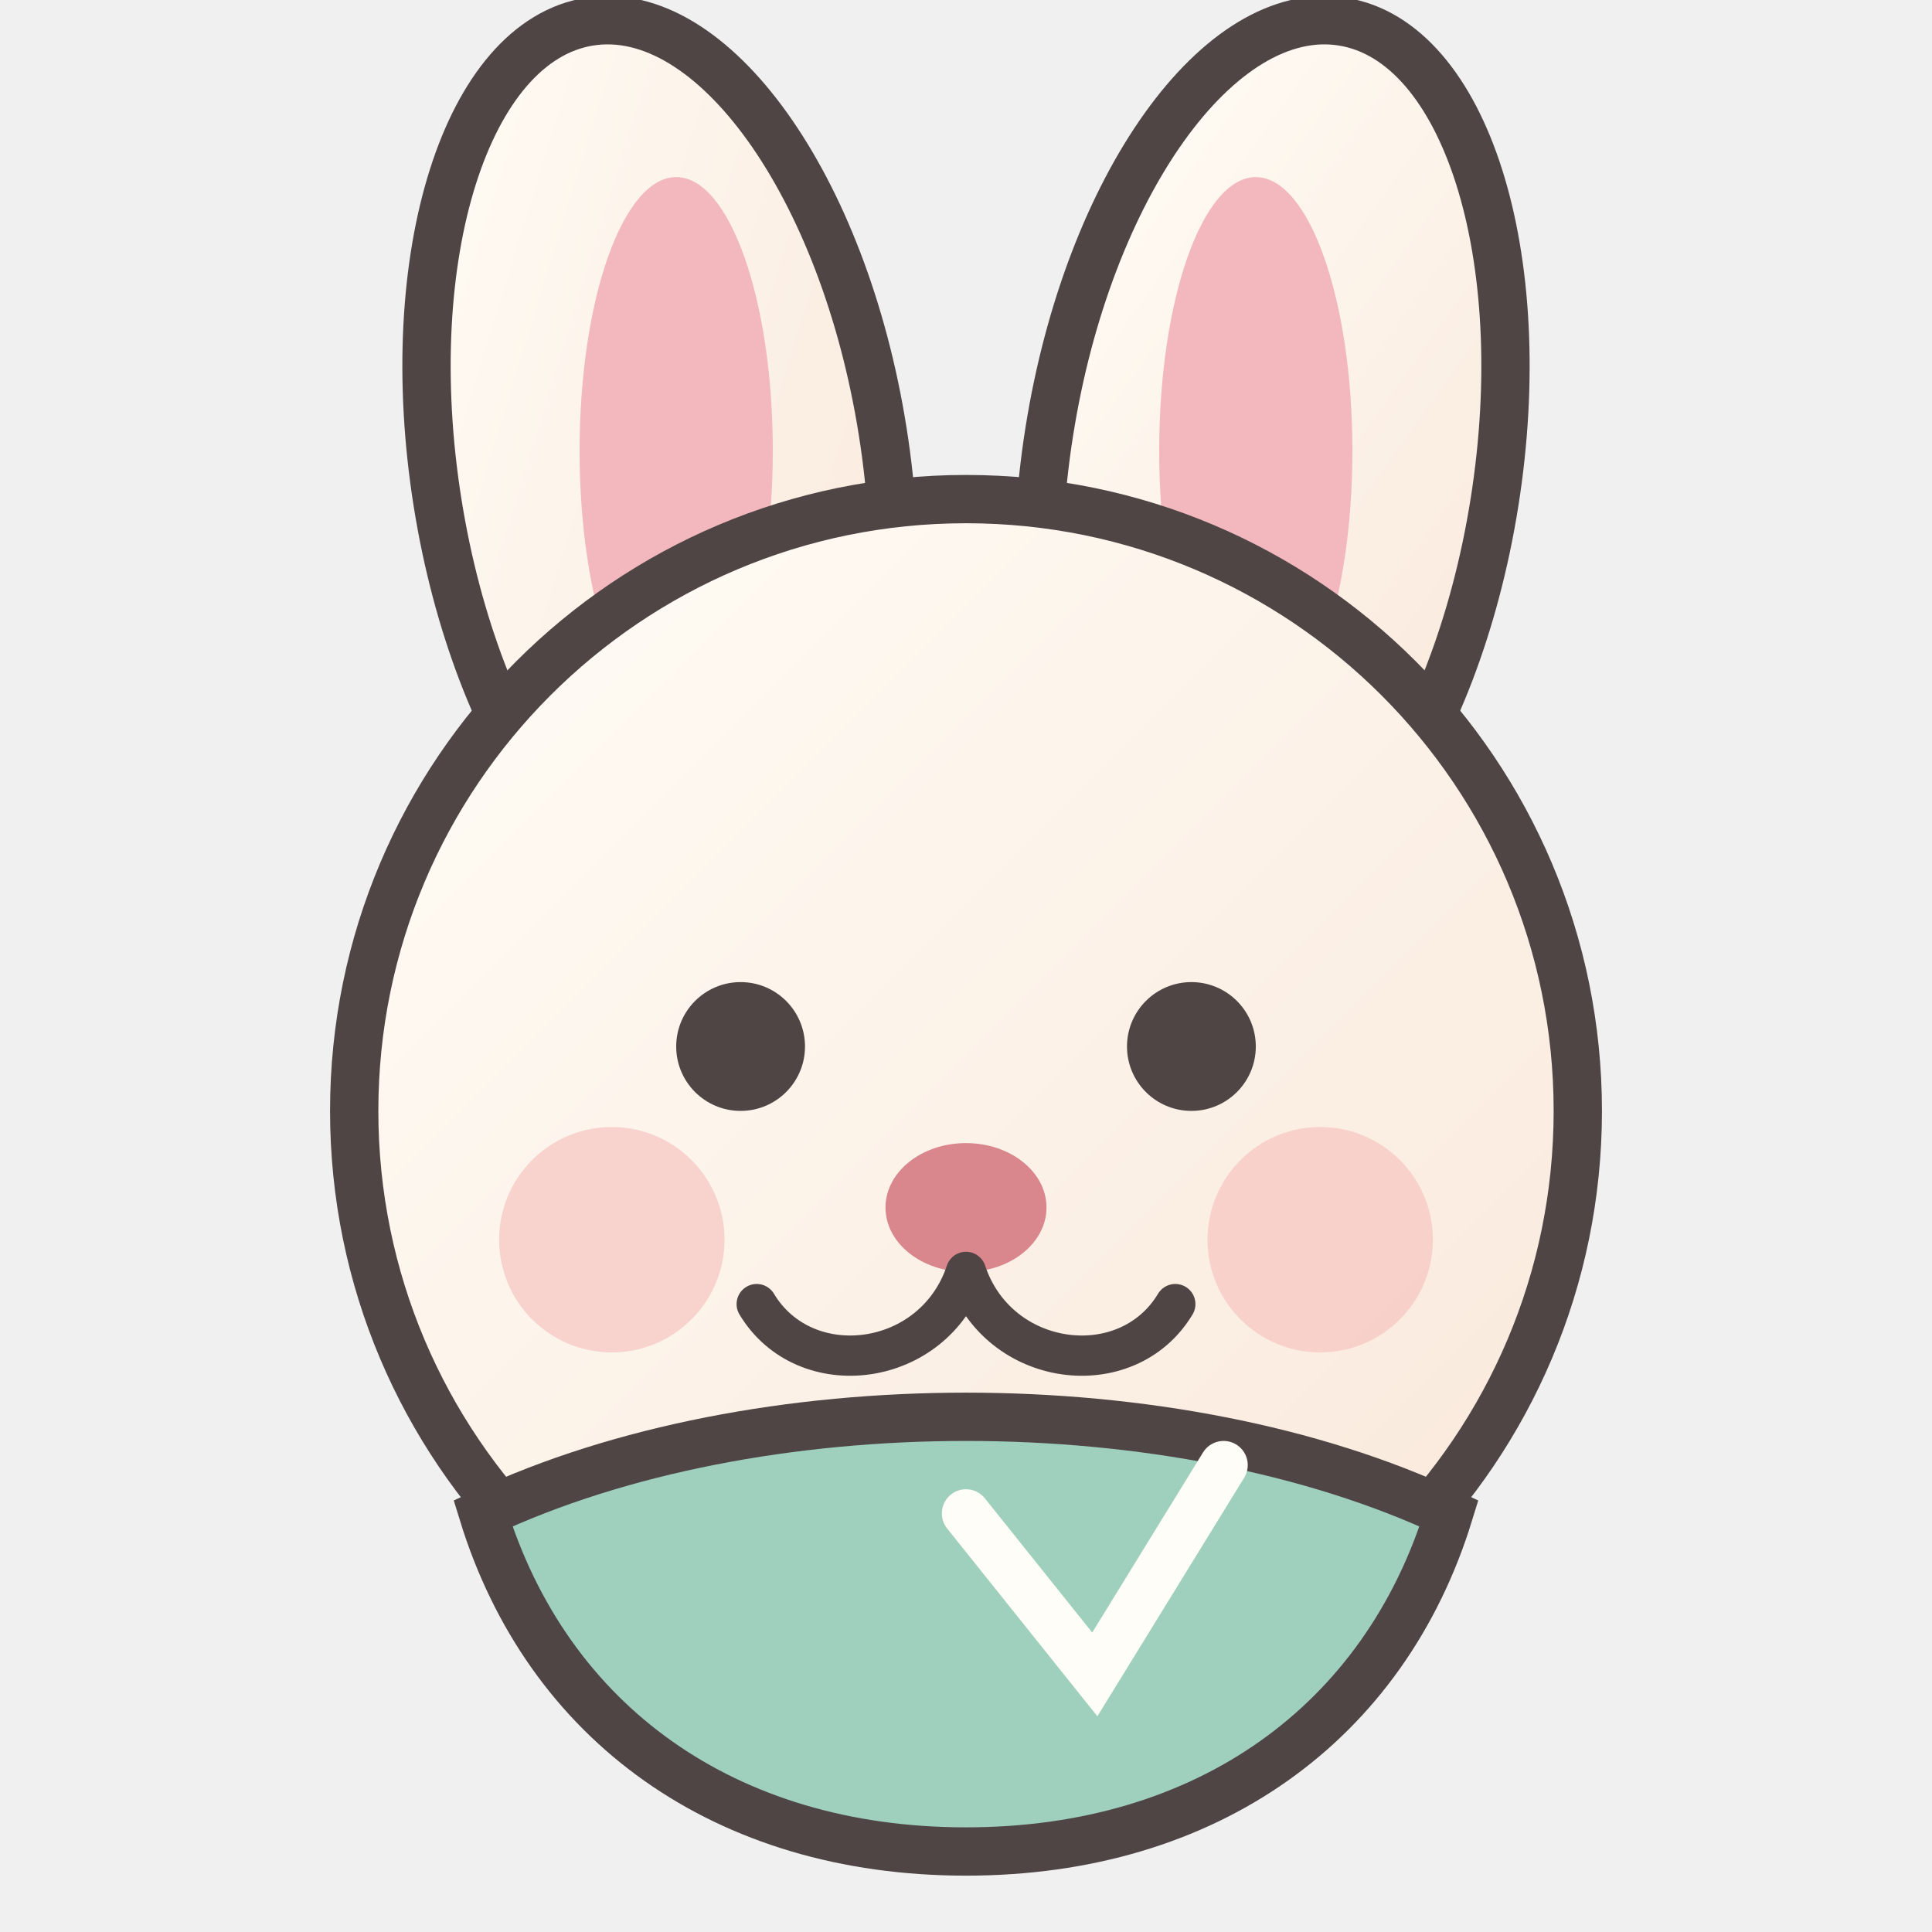
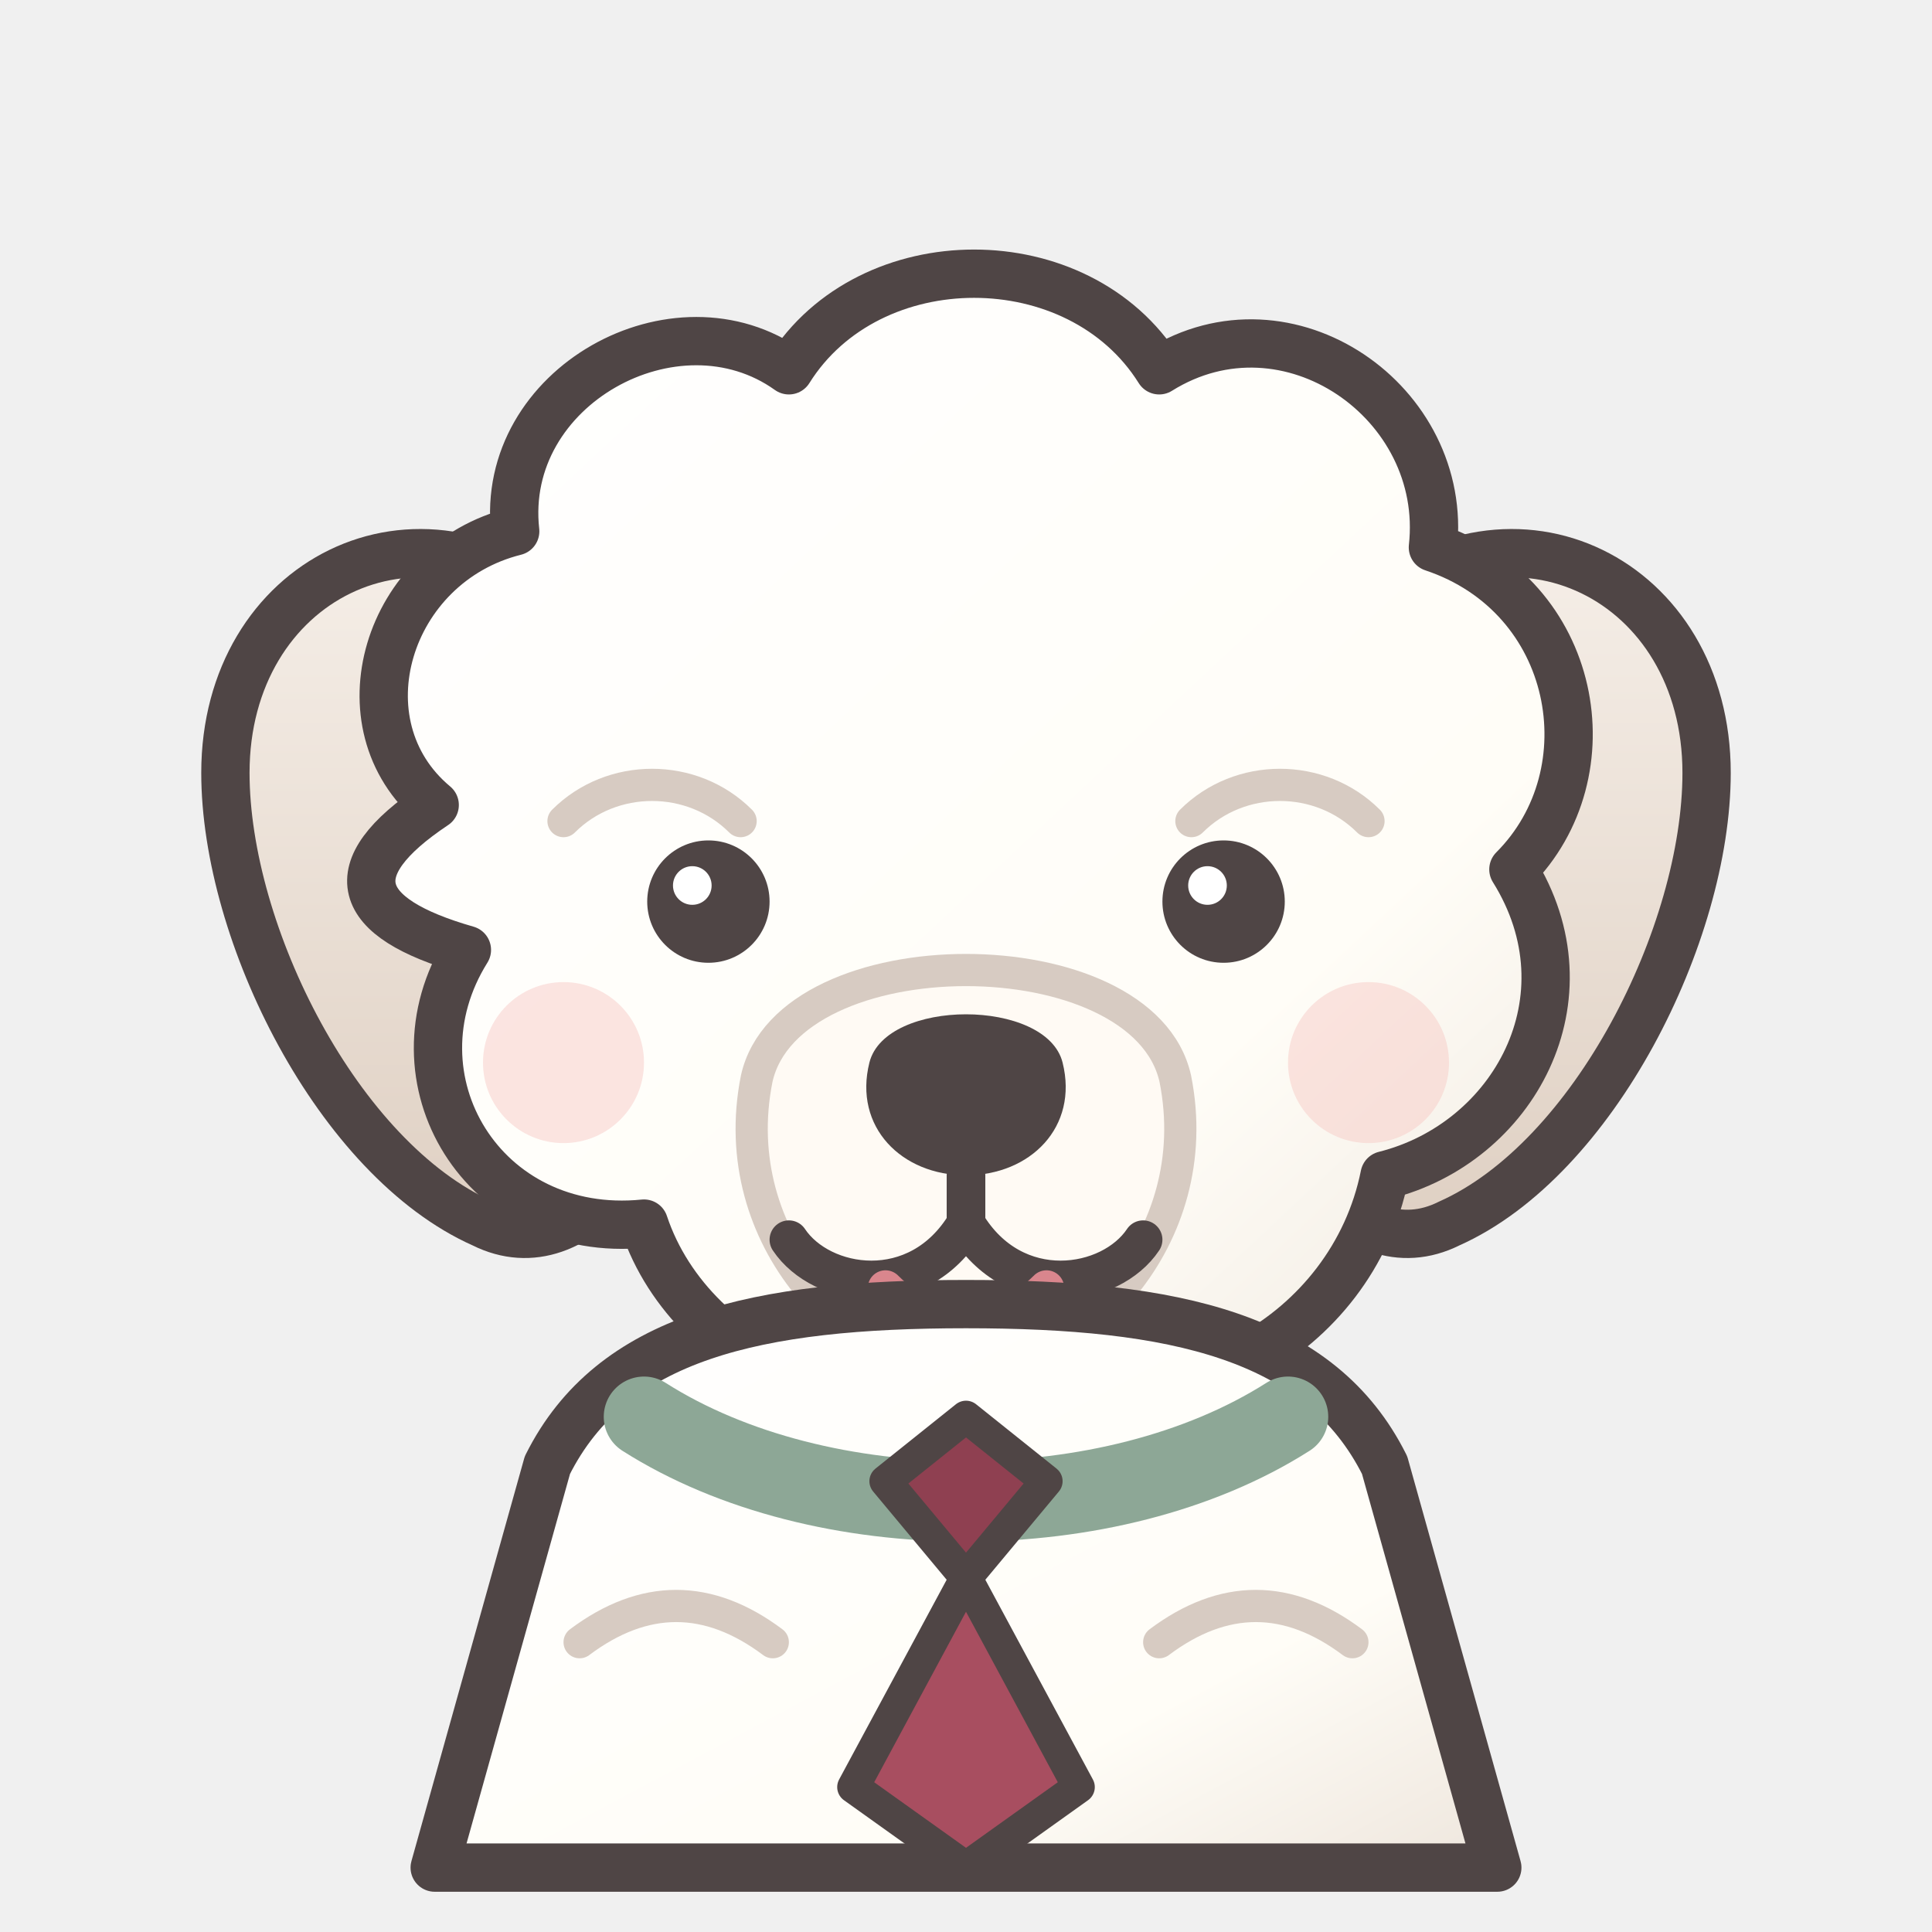
<svg xmlns="http://www.w3.org/2000/svg" viewBox="0 0 120 120" role="img" aria-labelledby="title desc">
  <defs>
    <linearGradient id="fur" x1="0" y1="0" x2="1" y2="1">
-       <stop offset="0" stop-color="#fffdf7" />
-       <stop offset="1" stop-color="#f9e7d9" />
+       <stop offset="0" stop-color="#ffffff" />
+       <stop offset="0.7" stop-color="#fffdf7" />
+       <stop offset="1" stop-color="#eee6dd" />
+     </linearGradient>
+     <linearGradient id="ear" x1="0" y1="0" x2="0" y2="1">
+       <stop offset="0" stop-color="#f5eee7" />
+       <stop offset="1" stop-color="#dfd0c3" />
    </linearGradient>
  </defs>
-   <ellipse cx="41" cy="29" rx="14" ry="28" fill="url(#fur)" stroke="#4f4545" stroke-width="3" transform="rotate(-9 41 29)" />
-   <ellipse cx="79" cy="29" rx="14" ry="28" fill="url(#fur)" stroke="#4f4545" stroke-width="3" transform="rotate(9 79 29)" />
-   <ellipse cx="42" cy="28" rx="6" ry="17" fill="#f3b8bd" />
-   <ellipse cx="78" cy="28" rx="6" ry="17" fill="#f3b8bd" />
-   <circle cx="60" cy="69" r="38" fill="url(#fur)" stroke="#4f4545" stroke-width="3" />
-   <circle cx="46" cy="65" r="4" fill="#4f4545" />
-   <circle cx="74" cy="65" r="4" fill="#4f4545" />
-   <ellipse cx="60" cy="75" rx="5" ry="4" fill="#d9868d" />
-   <path d="M60 79c-2 6-10 7-13 2m13-2c2 6 10 7 13 2" fill="none" stroke="#4f4545" stroke-width="2.5" stroke-linecap="round" />
-   <circle cx="38" cy="77" r="7" fill="#f6c5c1" opacity=".7" />
-   <circle cx="82" cy="77" r="7" fill="#f6c5c1" opacity=".7" />
-   <path d="M30 94c17-8 43-8 60 0-4 13-15 21-30 21S34 107 30 94Z" fill="#9fcfbd" stroke="#4f4545" stroke-width="3" />
-   <path d="m60 94 8 10 8-13" fill="none" stroke="#fffdf7" stroke-width="3" stroke-linecap="round" />
+   <path d="M35 38C26 30 14 36 14 48c0 10 7 24 16 28 6 3 12-5 12-15 0-9-2-18-7-23Z" fill="url(#ear)" stroke="#4f4545" stroke-width="3" stroke-linejoin="round" />
+   <path d="M85 38c9-8 21-2 21 10 0 10-7 24-16 28-6 3-12-5-12-15 0-9 2-18 7-23Z" fill="url(#ear)" stroke="#4f4545" stroke-width="3" stroke-linejoin="round" />
+   <path d="M27 50c-6-5-3-15 5-17-1-9 10-15 17-10 5-8 18-8 23 0 8-5 18 2 17 11 9 3 11 14 5 20 5 8 0 17-8 19-2 10-13 16-22 12-9 5-21 0-24-9-10 1-16-9-11-17-7-2-8-5-2-9Z" fill="url(#fur)" stroke="#4f4545" stroke-width="3" stroke-linejoin="round" />
+   <path d="M35 51c3-3 8-3 11 0" fill="none" stroke="#d7cbc2" stroke-width="2" stroke-linecap="round" />
+   <path d="M74 51c3-3 8-3 11 0" fill="none" stroke="#d7cbc2" stroke-width="2" stroke-linecap="round" />
+   <circle cx="44" cy="56" r="3.8" fill="#4f4545" />
+   <circle cx="76" cy="56" r="3.8" fill="#4f4545" />
+   <circle cx="43" cy="55" r="1.2" fill="#ffffff" />
+   <circle cx="75" cy="55" r="1.2" fill="#ffffff" />
+   <path d="M47 67c2-9 24-9 26 0 2 10-6 18-13 18s-15-8-13-18Z" fill="#fffaf4" stroke="#d7cbc2" stroke-width="2" />
+   <path d="M54 66c1-4 11-4 12 0 1 4-2 7-6 7s-7-3-6-7Z" fill="#4f4545" />
+   <path d="M60 73v3m0 0c-3 5-9 4-11 1m11-1c3 5 9 4 11 1" fill="none" stroke="#4f4545" stroke-width="2.4" stroke-linecap="round" />
+   <path d="M55 80c3 3 7 3 10 0" fill="none" stroke="#d9868d" stroke-width="2.2" stroke-linecap="round" />
+   <circle cx="35" cy="66" r="5" fill="#f6c5c1" opacity="0.45" />
+   <circle cx="85" cy="66" r="5" fill="#f6c5c1" opacity="0.45" />
+   <path d="M34 91c4-8 13-10 26-10s22 2 26 10l7 25H27Z" fill="url(#fur)" stroke="#4f4545" stroke-width="3" stroke-linejoin="round" />
+   <path d="M40 88c11 7 29 7 40 0" fill="none" stroke="#8da796" stroke-width="5" stroke-linecap="round" />
+   <path d="m55 92 5-4 5 4-5 6Z" fill="#8f4051" stroke="#4f4545" stroke-width="2" stroke-linejoin="round" />
+   <path d="m60 98 7 13-7 5-7-5Z" fill="#a84e60" stroke="#4f4545" stroke-width="2" stroke-linejoin="round" />
+   <path d="M36 102c4-3 8-3 12 0m24 0c4-3 8-3 12 0" fill="none" stroke="#d7cbc2" stroke-width="2" stroke-linecap="round" />
</svg>
